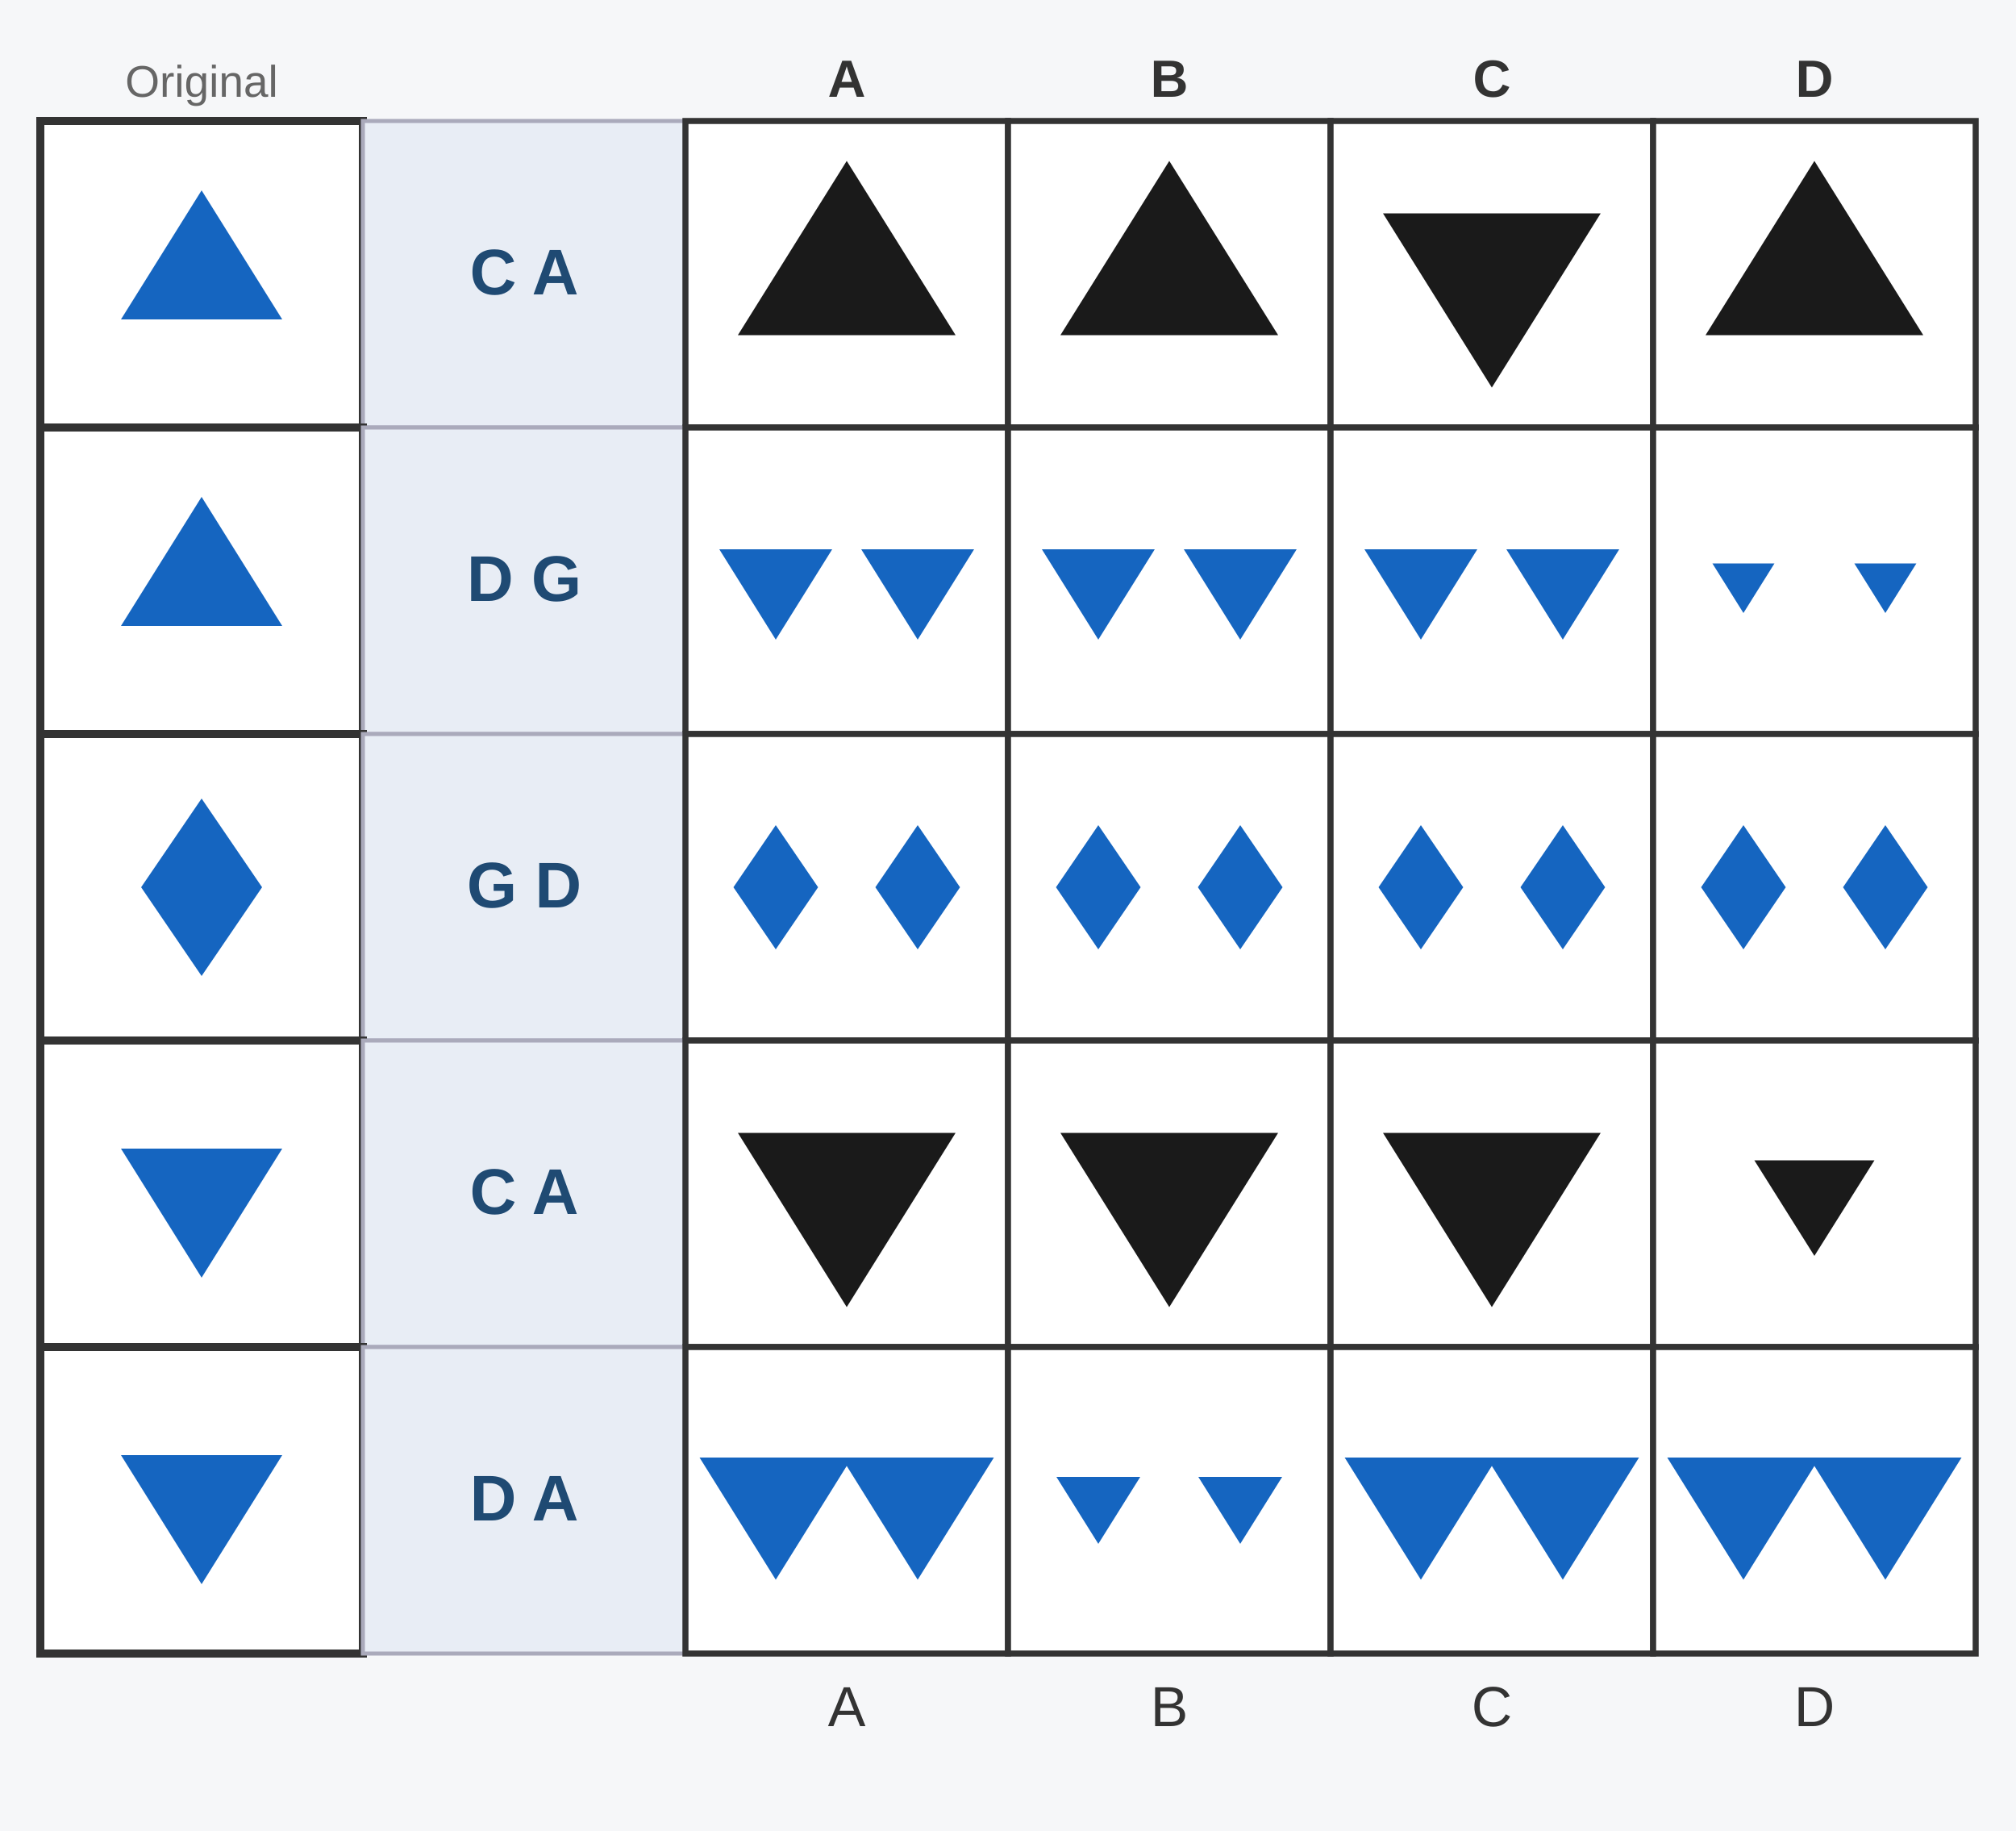
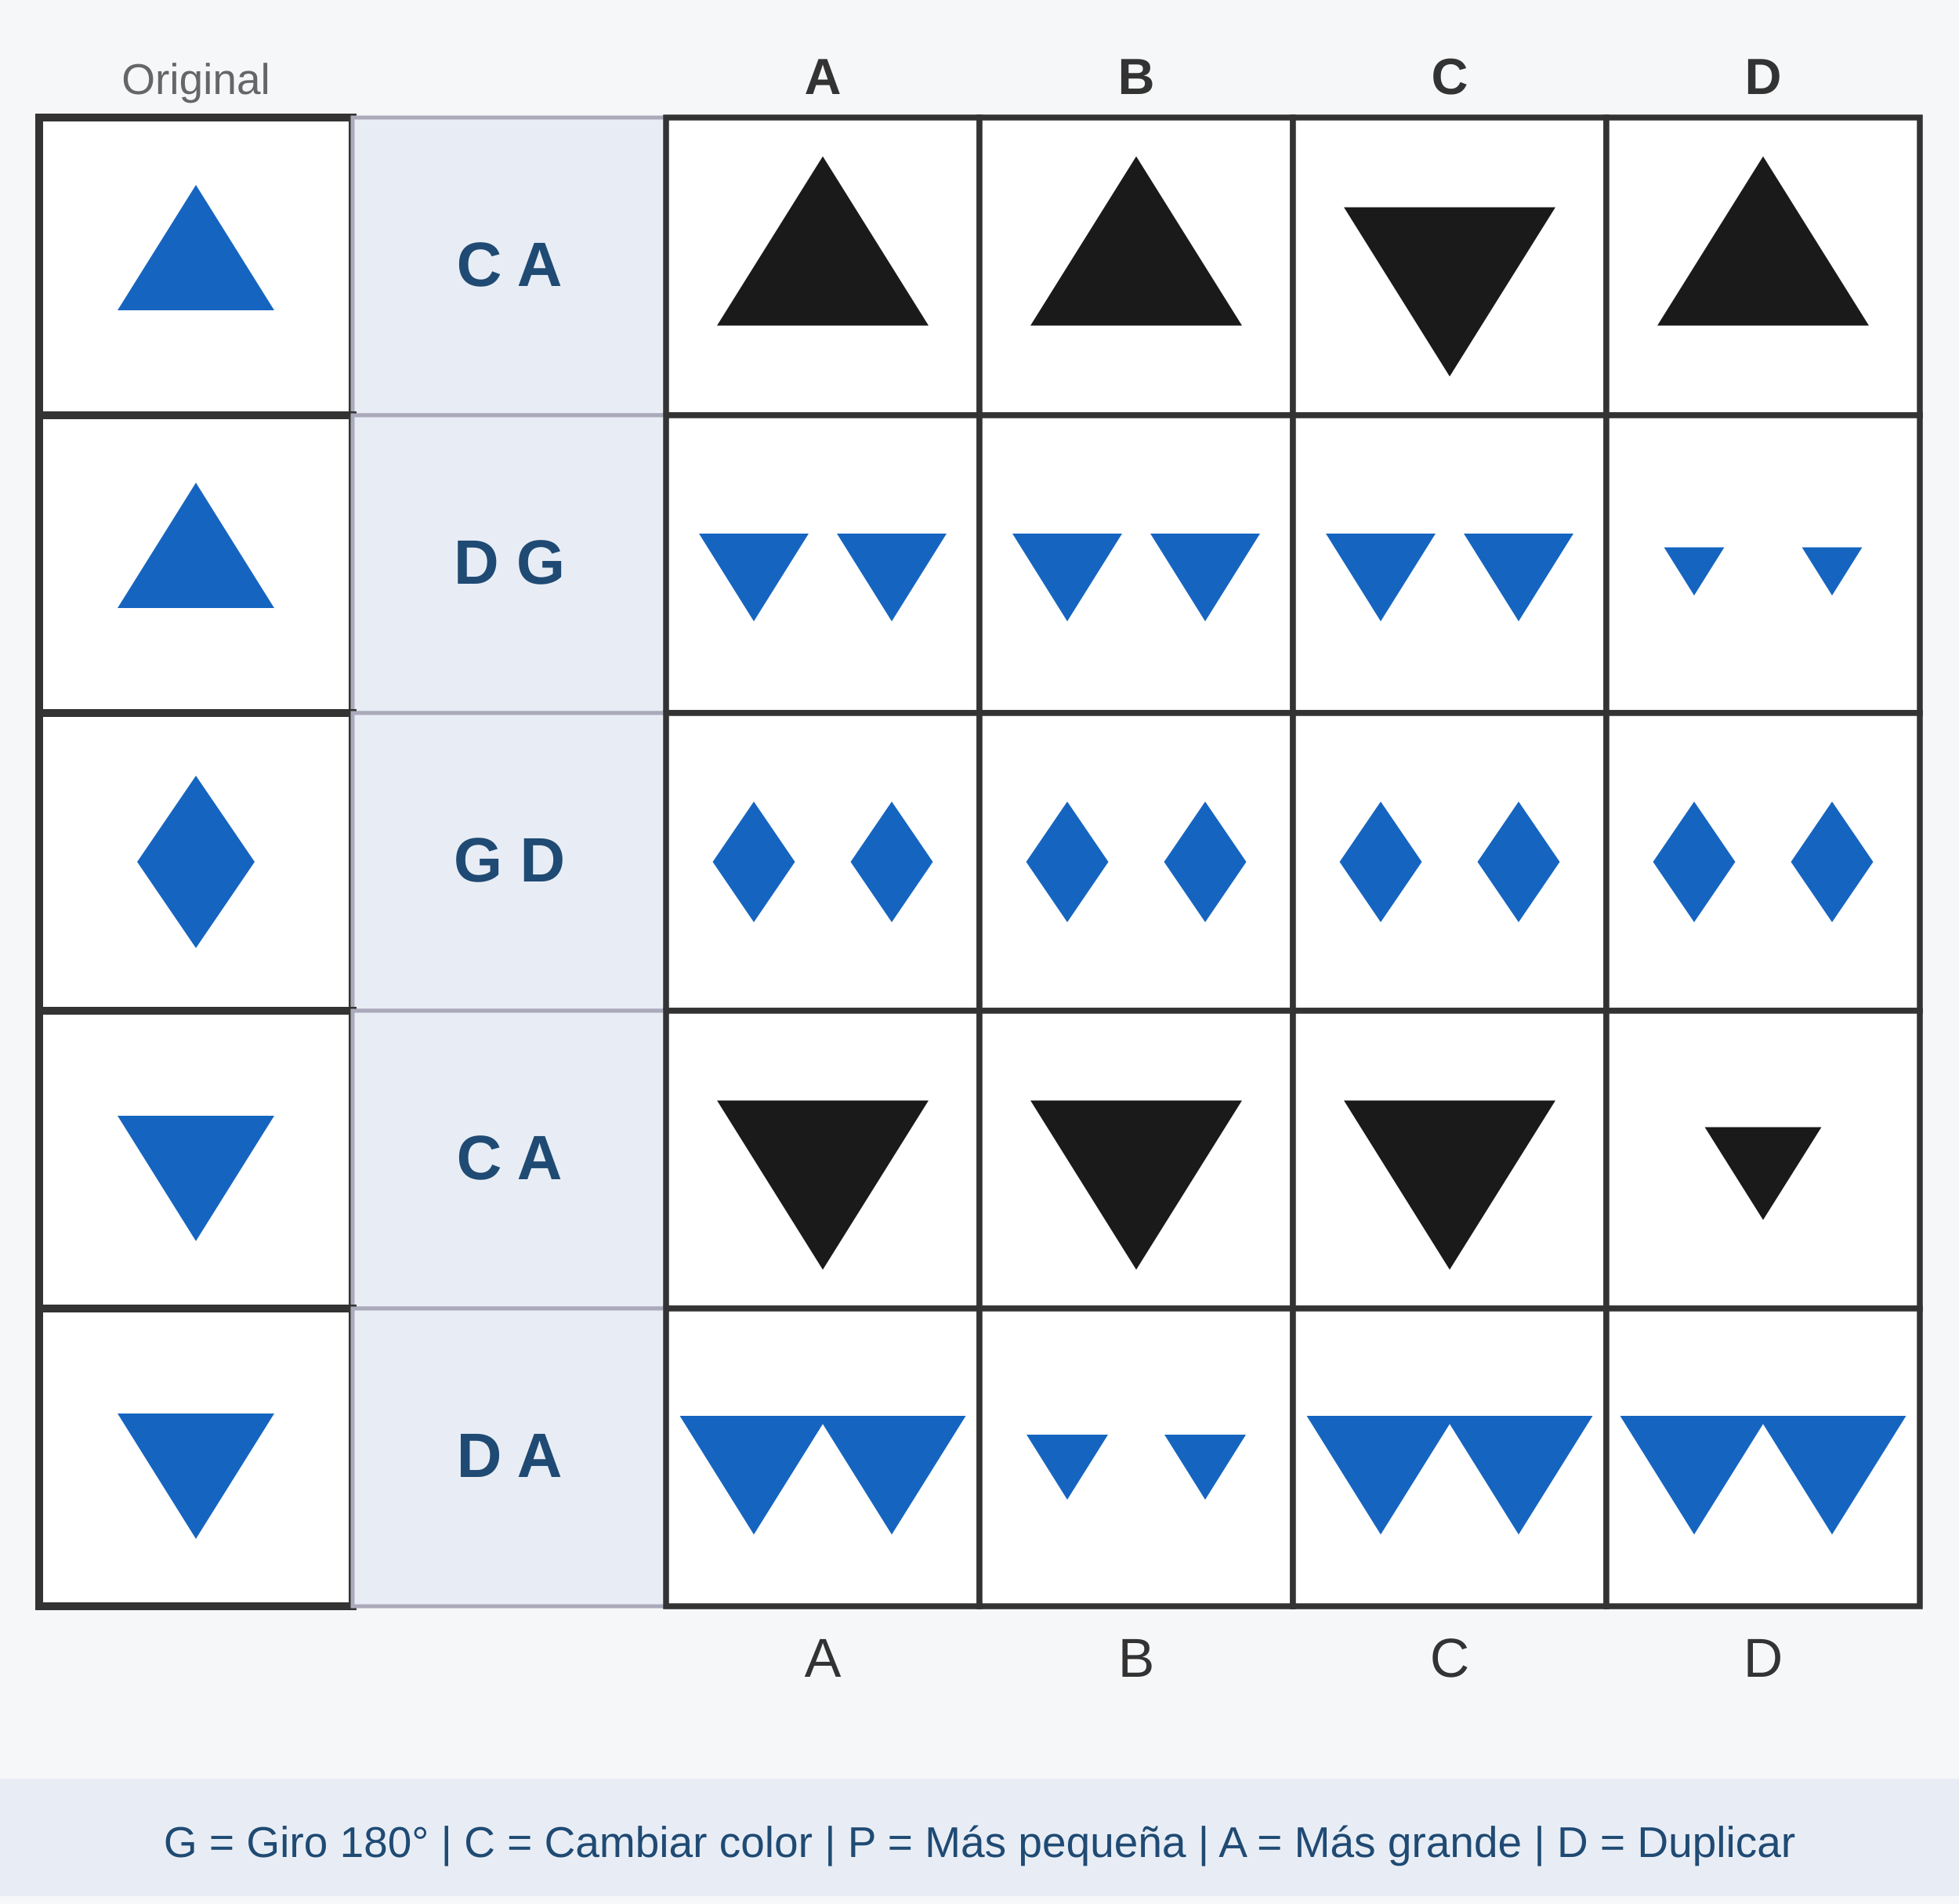
- <svg xmlns="http://www.w3.org/2000/svg" width="500" height="454" viewBox="0 0 500 454" font-family="Arial,sans-serif">
+ <svg xmlns="http://www.w3.org/2000/svg" width="500" height="486" viewBox="0 0 500 486" font-family="Arial,sans-serif">
  <rect width="100%" height="100%" fill="#f6f7f9" />
  <text x="50" y="24" font-size="11" fill="#666" text-anchor="middle">Original</text>
  <text x="210" y="24" font-size="13" font-weight="700" fill="#333" text-anchor="middle">A</text>
  <text x="290" y="24" font-size="13" font-weight="700" fill="#333" text-anchor="middle">B</text>
  <text x="370" y="24" font-size="13" font-weight="700" fill="#333" text-anchor="middle">C</text>
  <text x="450" y="24" font-size="13" font-weight="700" fill="#333" text-anchor="middle">D</text>
  <rect x="10" y="30" width="80" height="76" fill="white" stroke="#333" stroke-width="2" />
  <polygon points="50.0,47.2 30.0,79.2 70.0,79.2" fill="#1565C0" />
  <rect x="90" y="30" width="80" height="76" fill="#e8edf5" stroke="#aab" stroke-width="1" />
  <text x="130" y="73" font-size="16" font-weight="700" fill="#1f4a73" text-anchor="middle">C A</text>
  <rect x="170" y="30" width="80" height="76" fill="white" stroke="#333" stroke-width="1.5" />
  <polygon points="210.0,39.9 183.0,83.1 237.0,83.1" fill="#1a1a1a" />
  <rect x="250" y="30" width="80" height="76" fill="white" stroke="#333" stroke-width="1.5" />
  <polygon points="290.0,39.9 263.0,83.1 317.0,83.1" fill="#1a1a1a" />
  <rect x="330" y="30" width="80" height="76" fill="white" stroke="#333" stroke-width="1.5" />
  <polygon points="370.0,96.1 343.0,52.9 397.0,52.9" fill="#1a1a1a" />
  <rect x="410" y="30" width="80" height="76" fill="white" stroke="#333" stroke-width="1.5" />
  <polygon points="450.0,39.9 423.0,83.1 477.0,83.1" fill="#1a1a1a" />
  <rect x="10" y="106" width="80" height="76" fill="white" stroke="#333" stroke-width="2" />
  <polygon points="50.0,123.2 30.0,155.2 70.0,155.2" fill="#1565C0" />
  <rect x="90" y="106" width="80" height="76" fill="#e8edf5" stroke="#aab" stroke-width="1" />
  <text x="130" y="149" font-size="16" font-weight="700" fill="#1f4a73" text-anchor="middle">D G</text>
  <rect x="170" y="106" width="80" height="76" fill="white" stroke="#333" stroke-width="1.5" />
  <polygon points="192.4,158.6 178.4,136.2 206.4,136.2" fill="#1565C0" />
  <polygon points="227.6,158.6 213.6,136.2 241.6,136.2" fill="#1565C0" />
  <rect x="250" y="106" width="80" height="76" fill="white" stroke="#333" stroke-width="1.5" />
  <polygon points="272.4,158.6 258.4,136.2 286.4,136.2" fill="#1565C0" />
  <polygon points="307.6,158.6 293.6,136.2 321.6,136.2" fill="#1565C0" />
  <rect x="330" y="106" width="80" height="76" fill="white" stroke="#333" stroke-width="1.5" />
  <polygon points="352.4,158.6 338.4,136.2 366.4,136.2" fill="#1565C0" />
  <polygon points="387.6,158.6 373.6,136.2 401.6,136.2" fill="#1565C0" />
  <rect x="410" y="106" width="80" height="76" fill="white" stroke="#333" stroke-width="1.5" />
  <polygon points="432.4,152.0 424.7,139.7 440.1,139.7" fill="#1565C0" />
  <polygon points="467.6,152.0 459.9,139.7 475.3,139.7" fill="#1565C0" />
  <rect x="10" y="182" width="80" height="76" fill="white" stroke="#333" stroke-width="2" />
  <polygon points="50.0,198.0 65.0,220.0 50.0,242.0 35.0,220.0" fill="#1565C0" />
  <rect x="90" y="182" width="80" height="76" fill="#e8edf5" stroke="#aab" stroke-width="1" />
  <text x="130" y="225" font-size="16" font-weight="700" fill="#1f4a73" text-anchor="middle">G D</text>
  <rect x="170" y="182" width="80" height="76" fill="white" stroke="#333" stroke-width="1.5" />
  <polygon points="192.4,204.6 202.9,220.0 192.4,235.4 181.9,220.0" fill="#1565C0" />
  <polygon points="227.6,204.6 238.1,220.0 227.6,235.4 217.1,220.0" fill="#1565C0" />
  <rect x="250" y="182" width="80" height="76" fill="white" stroke="#333" stroke-width="1.5" />
  <polygon points="272.4,204.6 282.9,220.0 272.4,235.4 261.9,220.0" fill="#1565C0" />
  <polygon points="307.6,204.6 318.1,220.0 307.6,235.4 297.1,220.0" fill="#1565C0" />
  <rect x="330" y="182" width="80" height="76" fill="white" stroke="#333" stroke-width="1.5" />
  <polygon points="352.4,204.6 362.9,220.0 352.4,235.4 341.9,220.0" fill="#1565C0" />
  <polygon points="387.6,204.6 398.1,220.0 387.6,235.4 377.1,220.0" fill="#1565C0" />
  <rect x="410" y="182" width="80" height="76" fill="white" stroke="#333" stroke-width="1.5" />
  <polygon points="432.4,204.6 442.9,220.0 432.4,235.4 421.9,220.0" fill="#1565C0" />
  <polygon points="467.6,204.6 478.1,220.0 467.6,235.4 457.1,220.0" fill="#1565C0" />
  <rect x="10" y="258" width="80" height="76" fill="white" stroke="#333" stroke-width="2" />
  <polygon points="50.0,316.8 30.0,284.8 70.0,284.8" fill="#1565C0" />
  <rect x="90" y="258" width="80" height="76" fill="#e8edf5" stroke="#aab" stroke-width="1" />
  <text x="130" y="301" font-size="16" font-weight="700" fill="#1f4a73" text-anchor="middle">C A</text>
  <rect x="170" y="258" width="80" height="76" fill="white" stroke="#333" stroke-width="1.5" />
  <polygon points="210.0,324.1 183.0,280.9 237.0,280.9" fill="#1a1a1a" />
  <rect x="250" y="258" width="80" height="76" fill="white" stroke="#333" stroke-width="1.5" />
  <polygon points="290.0,324.1 263.0,280.9 317.0,280.9" fill="#1a1a1a" />
  <rect x="330" y="258" width="80" height="76" fill="white" stroke="#333" stroke-width="1.5" />
  <polygon points="370.0,324.1 343.0,280.9 397.0,280.9" fill="#1a1a1a" />
  <rect x="410" y="258" width="80" height="76" fill="white" stroke="#333" stroke-width="1.5" />
  <polygon points="450.0,311.4 435.1,287.7 464.9,287.7" fill="#1a1a1a" />
  <rect x="10" y="334" width="80" height="76" fill="white" stroke="#333" stroke-width="2" />
  <polygon points="50.0,392.8 30.0,360.8 70.0,360.8" fill="#1565C0" />
  <rect x="90" y="334" width="80" height="76" fill="#e8edf5" stroke="#aab" stroke-width="1" />
  <text x="130" y="377" font-size="16" font-weight="700" fill="#1f4a73" text-anchor="middle">D A</text>
  <rect x="170" y="334" width="80" height="76" fill="white" stroke="#333" stroke-width="1.5" />
  <polygon points="192.4,391.7 173.5,361.4 211.3,361.4" fill="#1565C0" />
  <polygon points="227.6,391.7 208.7,361.4 246.5,361.4" fill="#1565C0" />
  <rect x="250" y="334" width="80" height="76" fill="white" stroke="#333" stroke-width="1.5" />
  <polygon points="272.4,382.8 262.0,366.2 282.8,366.2" fill="#1565C0" />
  <polygon points="307.6,382.8 297.2,366.2 318.0,366.2" fill="#1565C0" />
  <rect x="330" y="334" width="80" height="76" fill="white" stroke="#333" stroke-width="1.5" />
  <polygon points="352.4,391.7 333.5,361.4 371.3,361.4" fill="#1565C0" />
  <polygon points="387.6,391.7 368.7,361.4 406.5,361.4" fill="#1565C0" />
  <rect x="410" y="334" width="80" height="76" fill="white" stroke="#333" stroke-width="1.5" />
  <polygon points="432.4,391.7 413.5,361.4 451.3,361.4" fill="#1565C0" />
  <polygon points="467.6,391.7 448.7,361.4 486.5,361.4" fill="#1565C0" />
  <text x="210" y="428" font-size="14" font-weight="normal" fill="#333" text-anchor="middle">A</text>
  <text x="290" y="428" font-size="14" font-weight="normal" fill="#333" text-anchor="middle">B</text>
  <text x="370" y="428" font-size="14" font-weight="normal" fill="#333" text-anchor="middle">C</text>
  <text x="450" y="428" font-size="14" font-weight="normal" fill="#333" text-anchor="middle">D</text>
+   <rect x="0" y="454" width="500" height="30" fill="#e8edf5" />
+   <text x="250" y="474" font-size="11" fill="#1f4a73" text-anchor="middle" font-family="Arial,sans-serif">G = Giro 180°  |  C = Cambiar color  |  P = Más pequeña  |  A = Más grande  |  D = Duplicar</text>
</svg>
